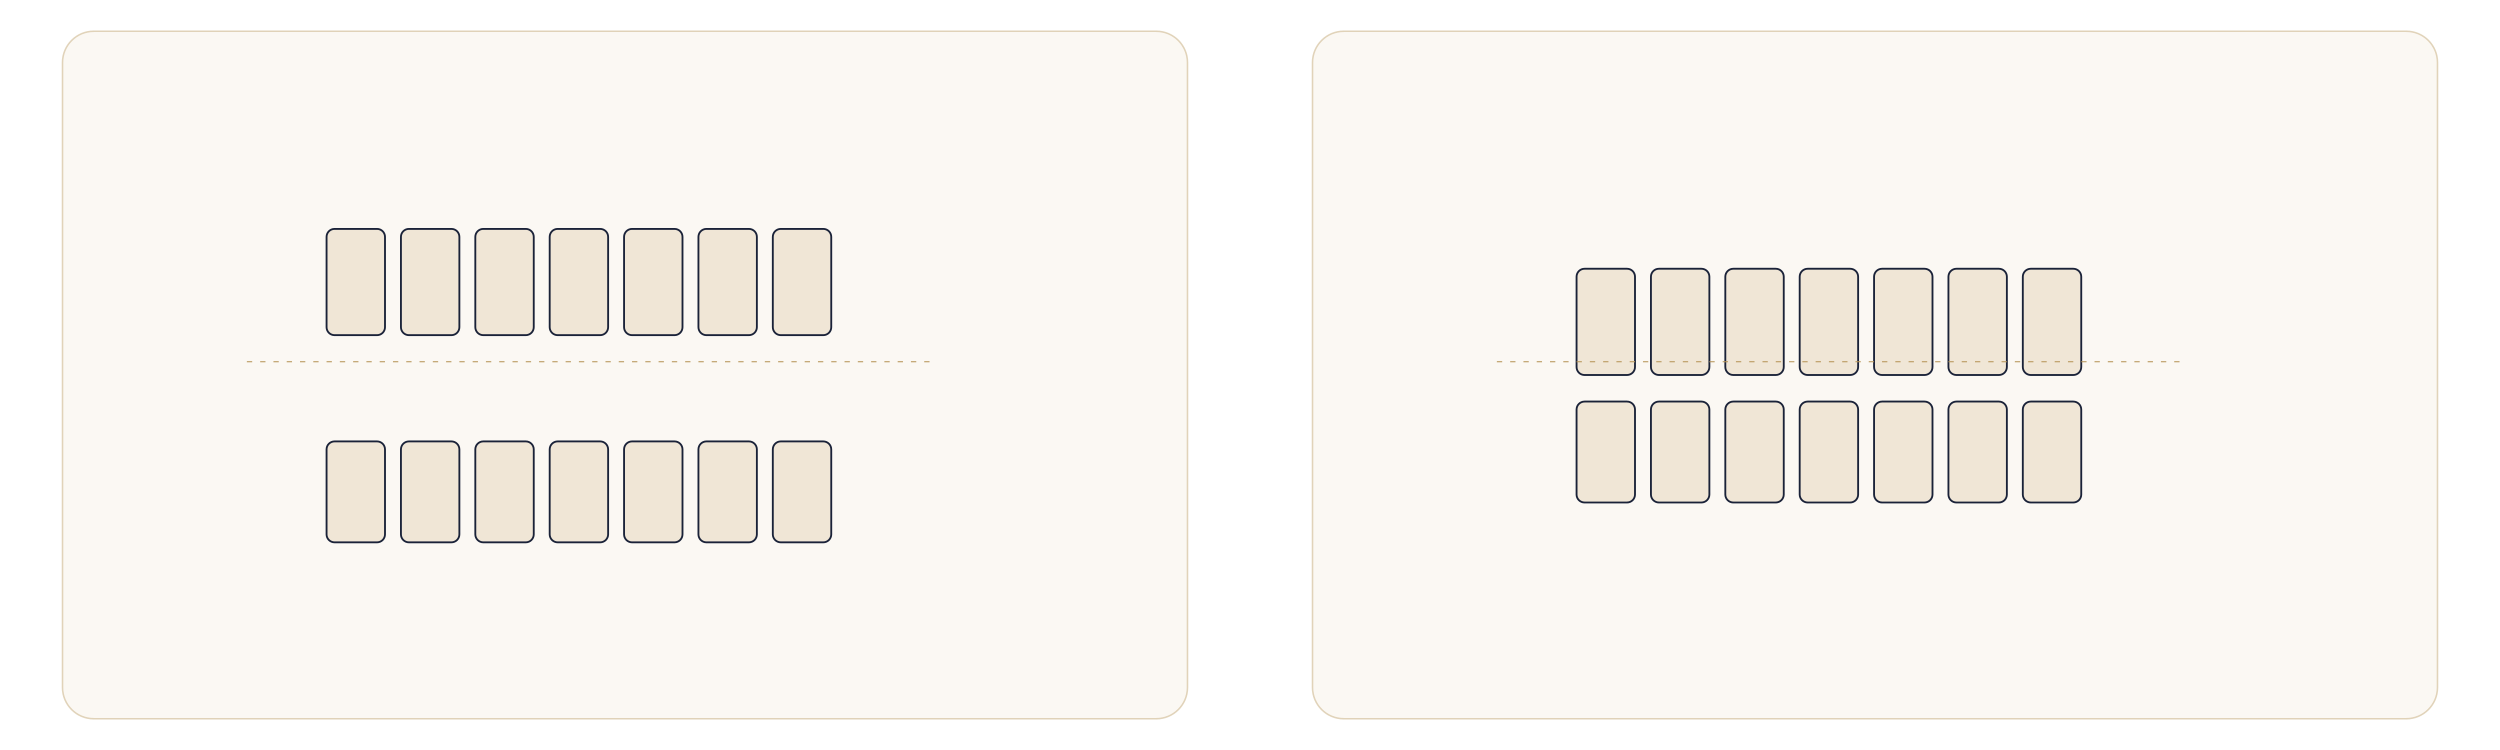
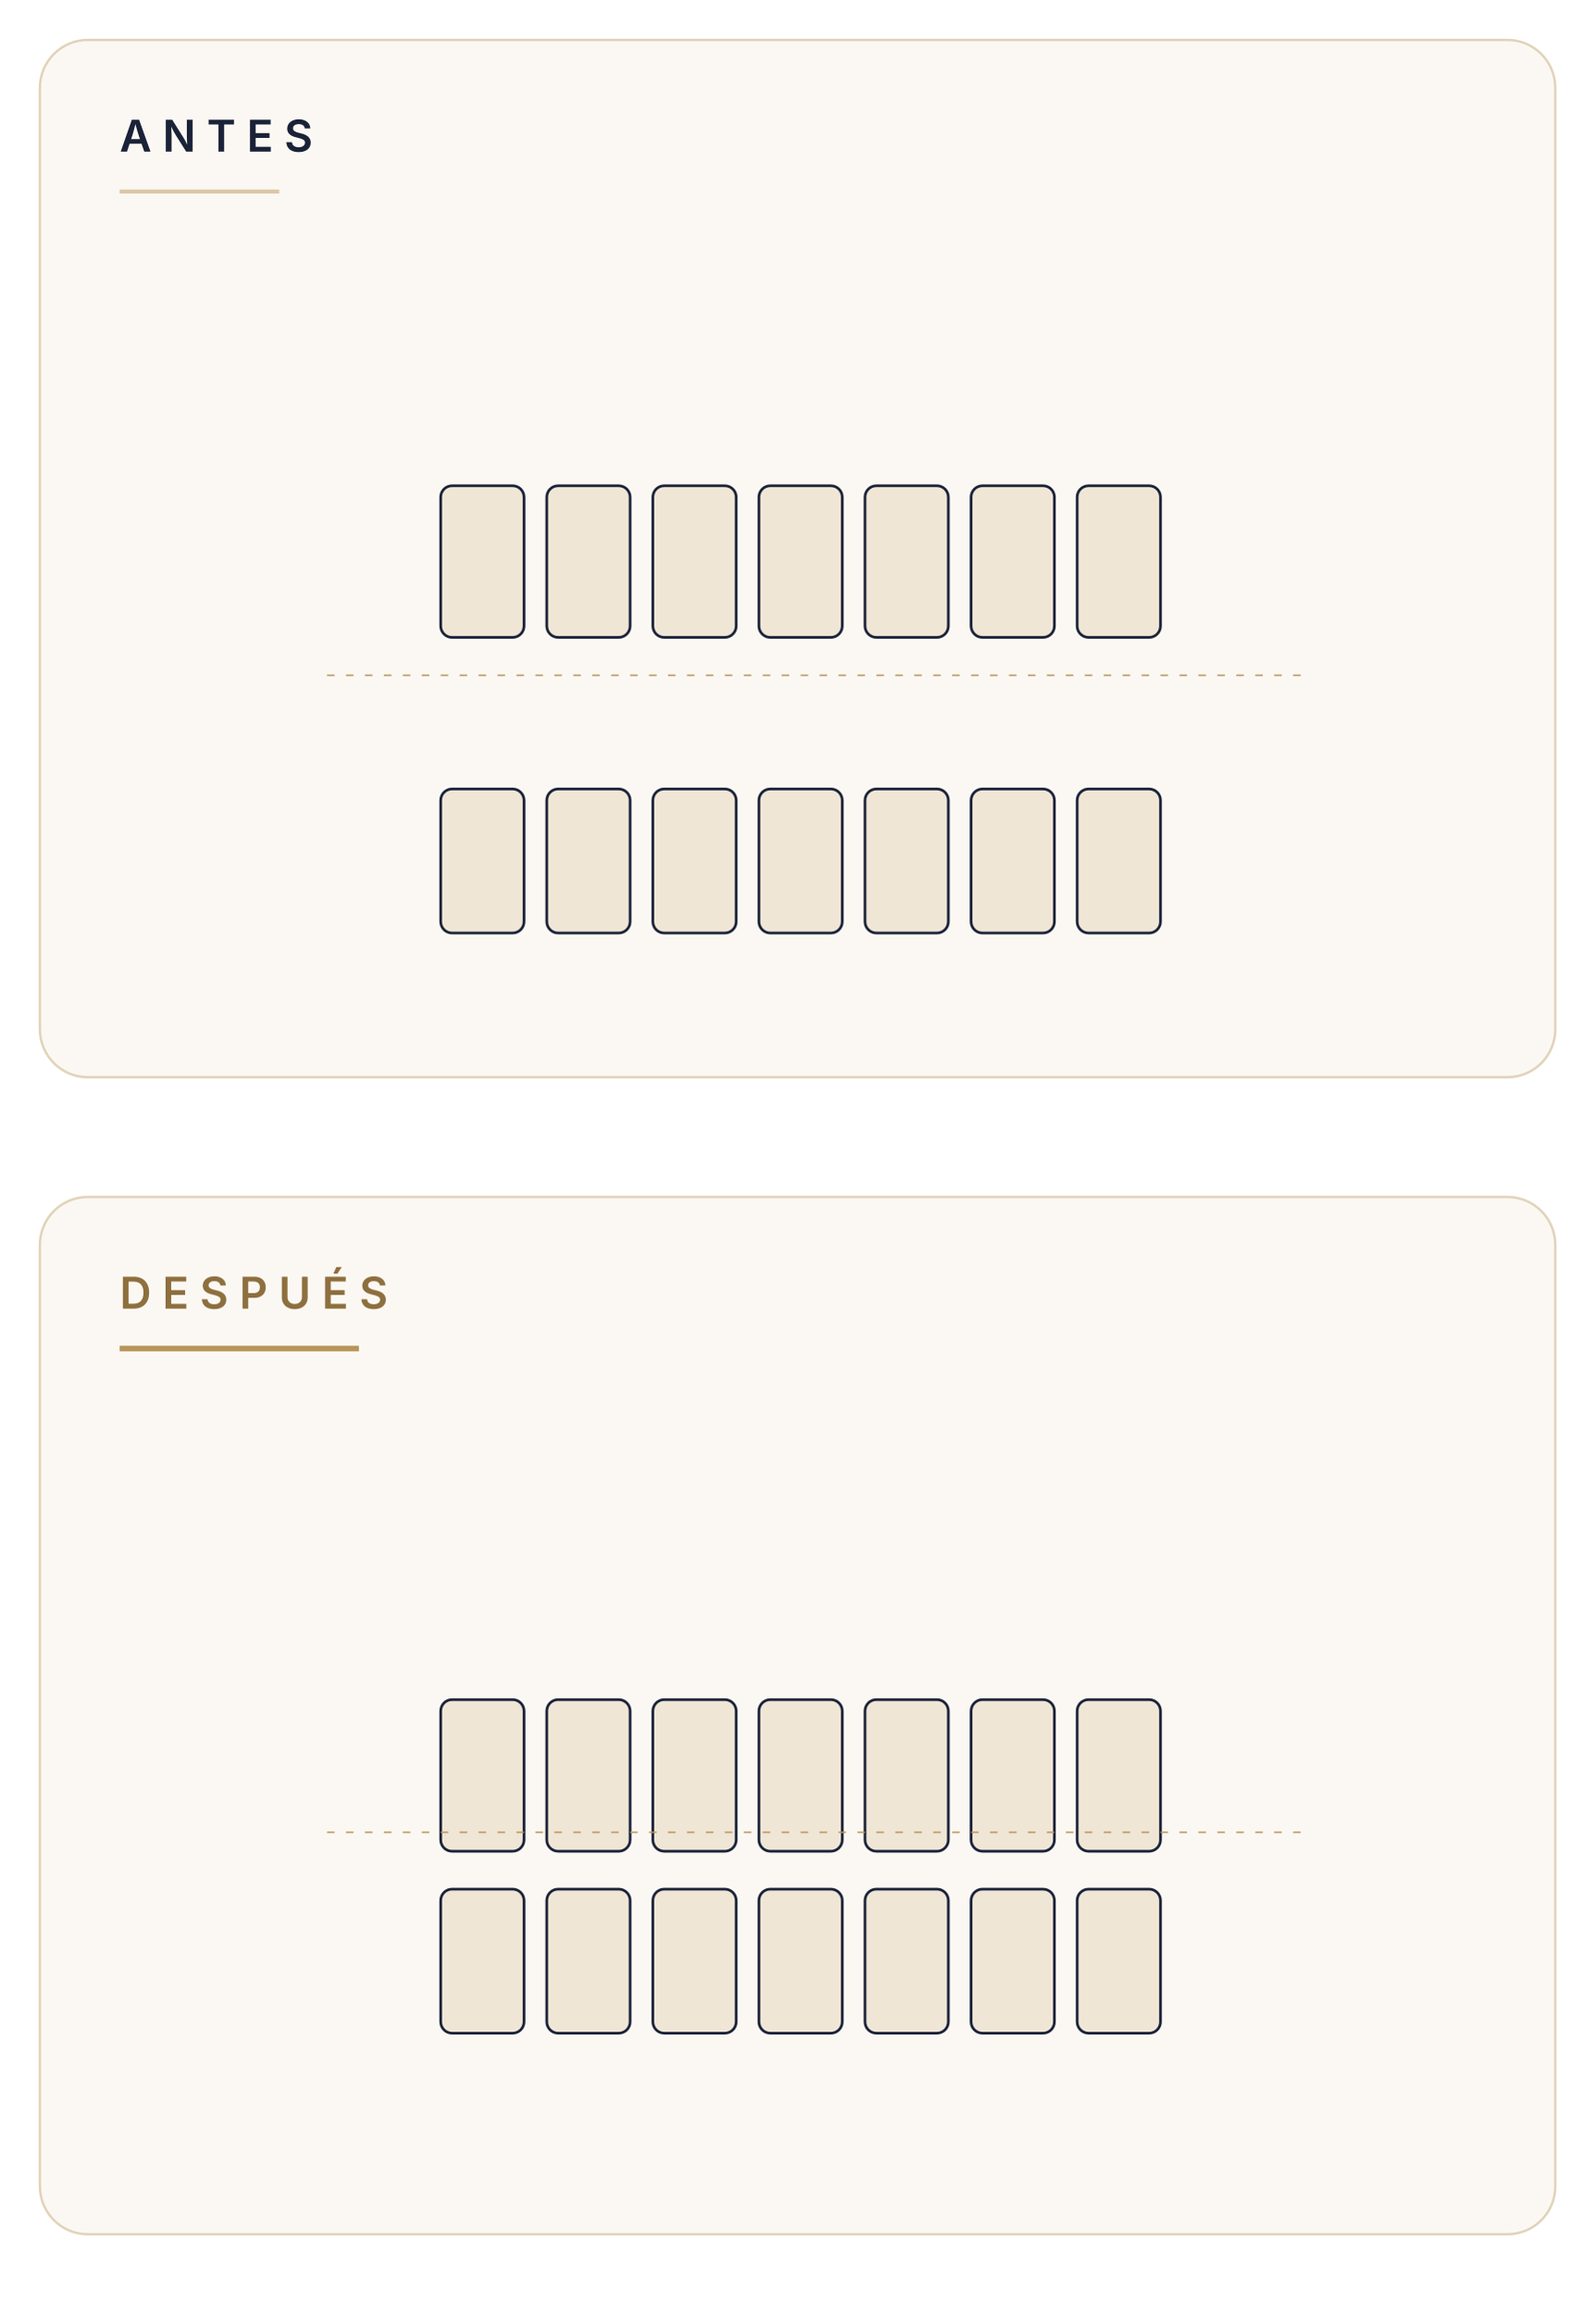
- <svg xmlns="http://www.w3.org/2000/svg" viewBox="0 0 800 240" width="800" height="240" preserveAspectRatio="xMidYMid meet" role="img" aria-label="Mordida abierta anterior">
+ <svg xmlns="http://www.w3.org/2000/svg" viewBox="0 0 400 580" width="400" height="580" preserveAspectRatio="xMidYMid meet" role="img" aria-label="Mordida abierta anterior">
  <defs>
    <clipPath id="panel-antes">
-       <rect x="0" y="0" width="360" height="220" rx="10" />
+       <rect x="0" y="0" width="380" height="260" rx="12" />
    </clipPath>
    <clipPath id="panel-despues">
-       <rect x="0" y="0" width="360" height="220" rx="10" />
+       <rect x="0" y="0" width="380" height="260" rx="12" />
    </clipPath>
  </defs>
-   <g transform="translate(20, 10)">
-     <rect width="360" height="220" rx="10" fill="#FBF8F3" stroke="#B8965A" stroke-width="0.5" stroke-opacity="0.4" />
+   <g transform="translate(10, 10)">
+     <rect width="380" height="260" rx="12" fill="#FBF8F3" stroke="#B8965A" stroke-width="0.6" stroke-opacity="0.4" />
+     <text x="20" y="28" font-family="Inter, sans-serif" font-size="11" letter-spacing="0.25em" font-weight="600" fill="#1A2238">ANTES</text>
+     <line x1="20" y1="38" x2="60" y2="38" stroke="#B8965A" stroke-width="1" stroke-opacity="0.5" />
    <g clip-path="url(#panel-antes)">
-       <g transform="translate(8, 8) scale(0.85)">
+       <g transform="translate(15, 50) scale(0.95)">
        <rect x="90" y="65" width="22" height="40" rx="3" fill="#F0E6D6" stroke="#1A2238" stroke-width="0.7" />
        <rect x="118" y="65" width="22" height="40" rx="3" fill="#F0E6D6" stroke="#1A2238" stroke-width="0.7" />
        <rect x="146" y="65" width="22" height="40" rx="3" fill="#F0E6D6" stroke="#1A2238" stroke-width="0.7" />
        <rect x="174" y="65" width="22" height="40" rx="3" fill="#F0E6D6" stroke="#1A2238" stroke-width="0.7" />
        <rect x="202" y="65" width="22" height="40" rx="3" fill="#F0E6D6" stroke="#1A2238" stroke-width="0.7" />
        <rect x="230" y="65" width="22" height="40" rx="3" fill="#F0E6D6" stroke="#1A2238" stroke-width="0.7" />
        <rect x="258" y="65" width="22" height="40" rx="3" fill="#F0E6D6" stroke="#1A2238" stroke-width="0.7" />
        <rect x="90" y="145" width="22" height="38" rx="3" fill="#F0E6D6" stroke="#1A2238" stroke-width="0.7" />
        <rect x="118" y="145" width="22" height="38" rx="3" fill="#F0E6D6" stroke="#1A2238" stroke-width="0.7" />
        <rect x="146" y="145" width="22" height="38" rx="3" fill="#F0E6D6" stroke="#1A2238" stroke-width="0.7" />
        <rect x="174" y="145" width="22" height="38" rx="3" fill="#F0E6D6" stroke="#1A2238" stroke-width="0.7" />
        <rect x="202" y="145" width="22" height="38" rx="3" fill="#F0E6D6" stroke="#1A2238" stroke-width="0.7" />
        <rect x="230" y="145" width="22" height="38" rx="3" fill="#F0E6D6" stroke="#1A2238" stroke-width="0.7" />
        <rect x="258" y="145" width="22" height="38" rx="3" fill="#F0E6D6" stroke="#1A2238" stroke-width="0.7" />
        <line x1="60" y1="115" x2="320" y2="115" stroke="#B8965A" stroke-width="0.4" stroke-dasharray="2 3" />
      </g>
    </g>
  </g>
-   <g transform="translate(420, 10)">
-     <rect width="360" height="220" rx="10" fill="#FBF8F3" stroke="#B8965A" stroke-width="0.5" stroke-opacity="0.4" />
+   <g transform="translate(10, 300)">
+     <rect width="380" height="260" rx="12" fill="#FBF8F3" stroke="#B8965A" stroke-width="0.6" stroke-opacity="0.4" />
+     <text x="20" y="28" font-family="Inter, sans-serif" font-size="11" letter-spacing="0.25em" font-weight="600" fill="#8E6F3E">DESPUÉS</text>
+     <line x1="20" y1="38" x2="80" y2="38" stroke="#B8965A" stroke-width="1.4" />
    <g clip-path="url(#panel-despues)">
-       <g transform="translate(8, 8) scale(0.85)">
+       <g transform="translate(15, 50) scale(0.95)">
        <rect x="90" y="80" width="22" height="40" rx="3" fill="#F0E6D6" stroke="#1A2238" stroke-width="0.7" />
        <rect x="118" y="80" width="22" height="40" rx="3" fill="#F0E6D6" stroke="#1A2238" stroke-width="0.7" />
        <rect x="146" y="80" width="22" height="40" rx="3" fill="#F0E6D6" stroke="#1A2238" stroke-width="0.7" />
        <rect x="174" y="80" width="22" height="40" rx="3" fill="#F0E6D6" stroke="#1A2238" stroke-width="0.7" />
        <rect x="202" y="80" width="22" height="40" rx="3" fill="#F0E6D6" stroke="#1A2238" stroke-width="0.7" />
        <rect x="230" y="80" width="22" height="40" rx="3" fill="#F0E6D6" stroke="#1A2238" stroke-width="0.7" />
        <rect x="258" y="80" width="22" height="40" rx="3" fill="#F0E6D6" stroke="#1A2238" stroke-width="0.7" />
        <rect x="90" y="130" width="22" height="38" rx="3" fill="#F0E6D6" stroke="#1A2238" stroke-width="0.7" />
        <rect x="118" y="130" width="22" height="38" rx="3" fill="#F0E6D6" stroke="#1A2238" stroke-width="0.7" />
        <rect x="146" y="130" width="22" height="38" rx="3" fill="#F0E6D6" stroke="#1A2238" stroke-width="0.7" />
        <rect x="174" y="130" width="22" height="38" rx="3" fill="#F0E6D6" stroke="#1A2238" stroke-width="0.7" />
        <rect x="202" y="130" width="22" height="38" rx="3" fill="#F0E6D6" stroke="#1A2238" stroke-width="0.7" />
        <rect x="230" y="130" width="22" height="38" rx="3" fill="#F0E6D6" stroke="#1A2238" stroke-width="0.7" />
        <rect x="258" y="130" width="22" height="38" rx="3" fill="#F0E6D6" stroke="#1A2238" stroke-width="0.7" />
        <line x1="60" y1="115" x2="320" y2="115" stroke="#B8965A" stroke-width="0.4" stroke-dasharray="2 3" />
      </g>
    </g>
  </g>
</svg>
